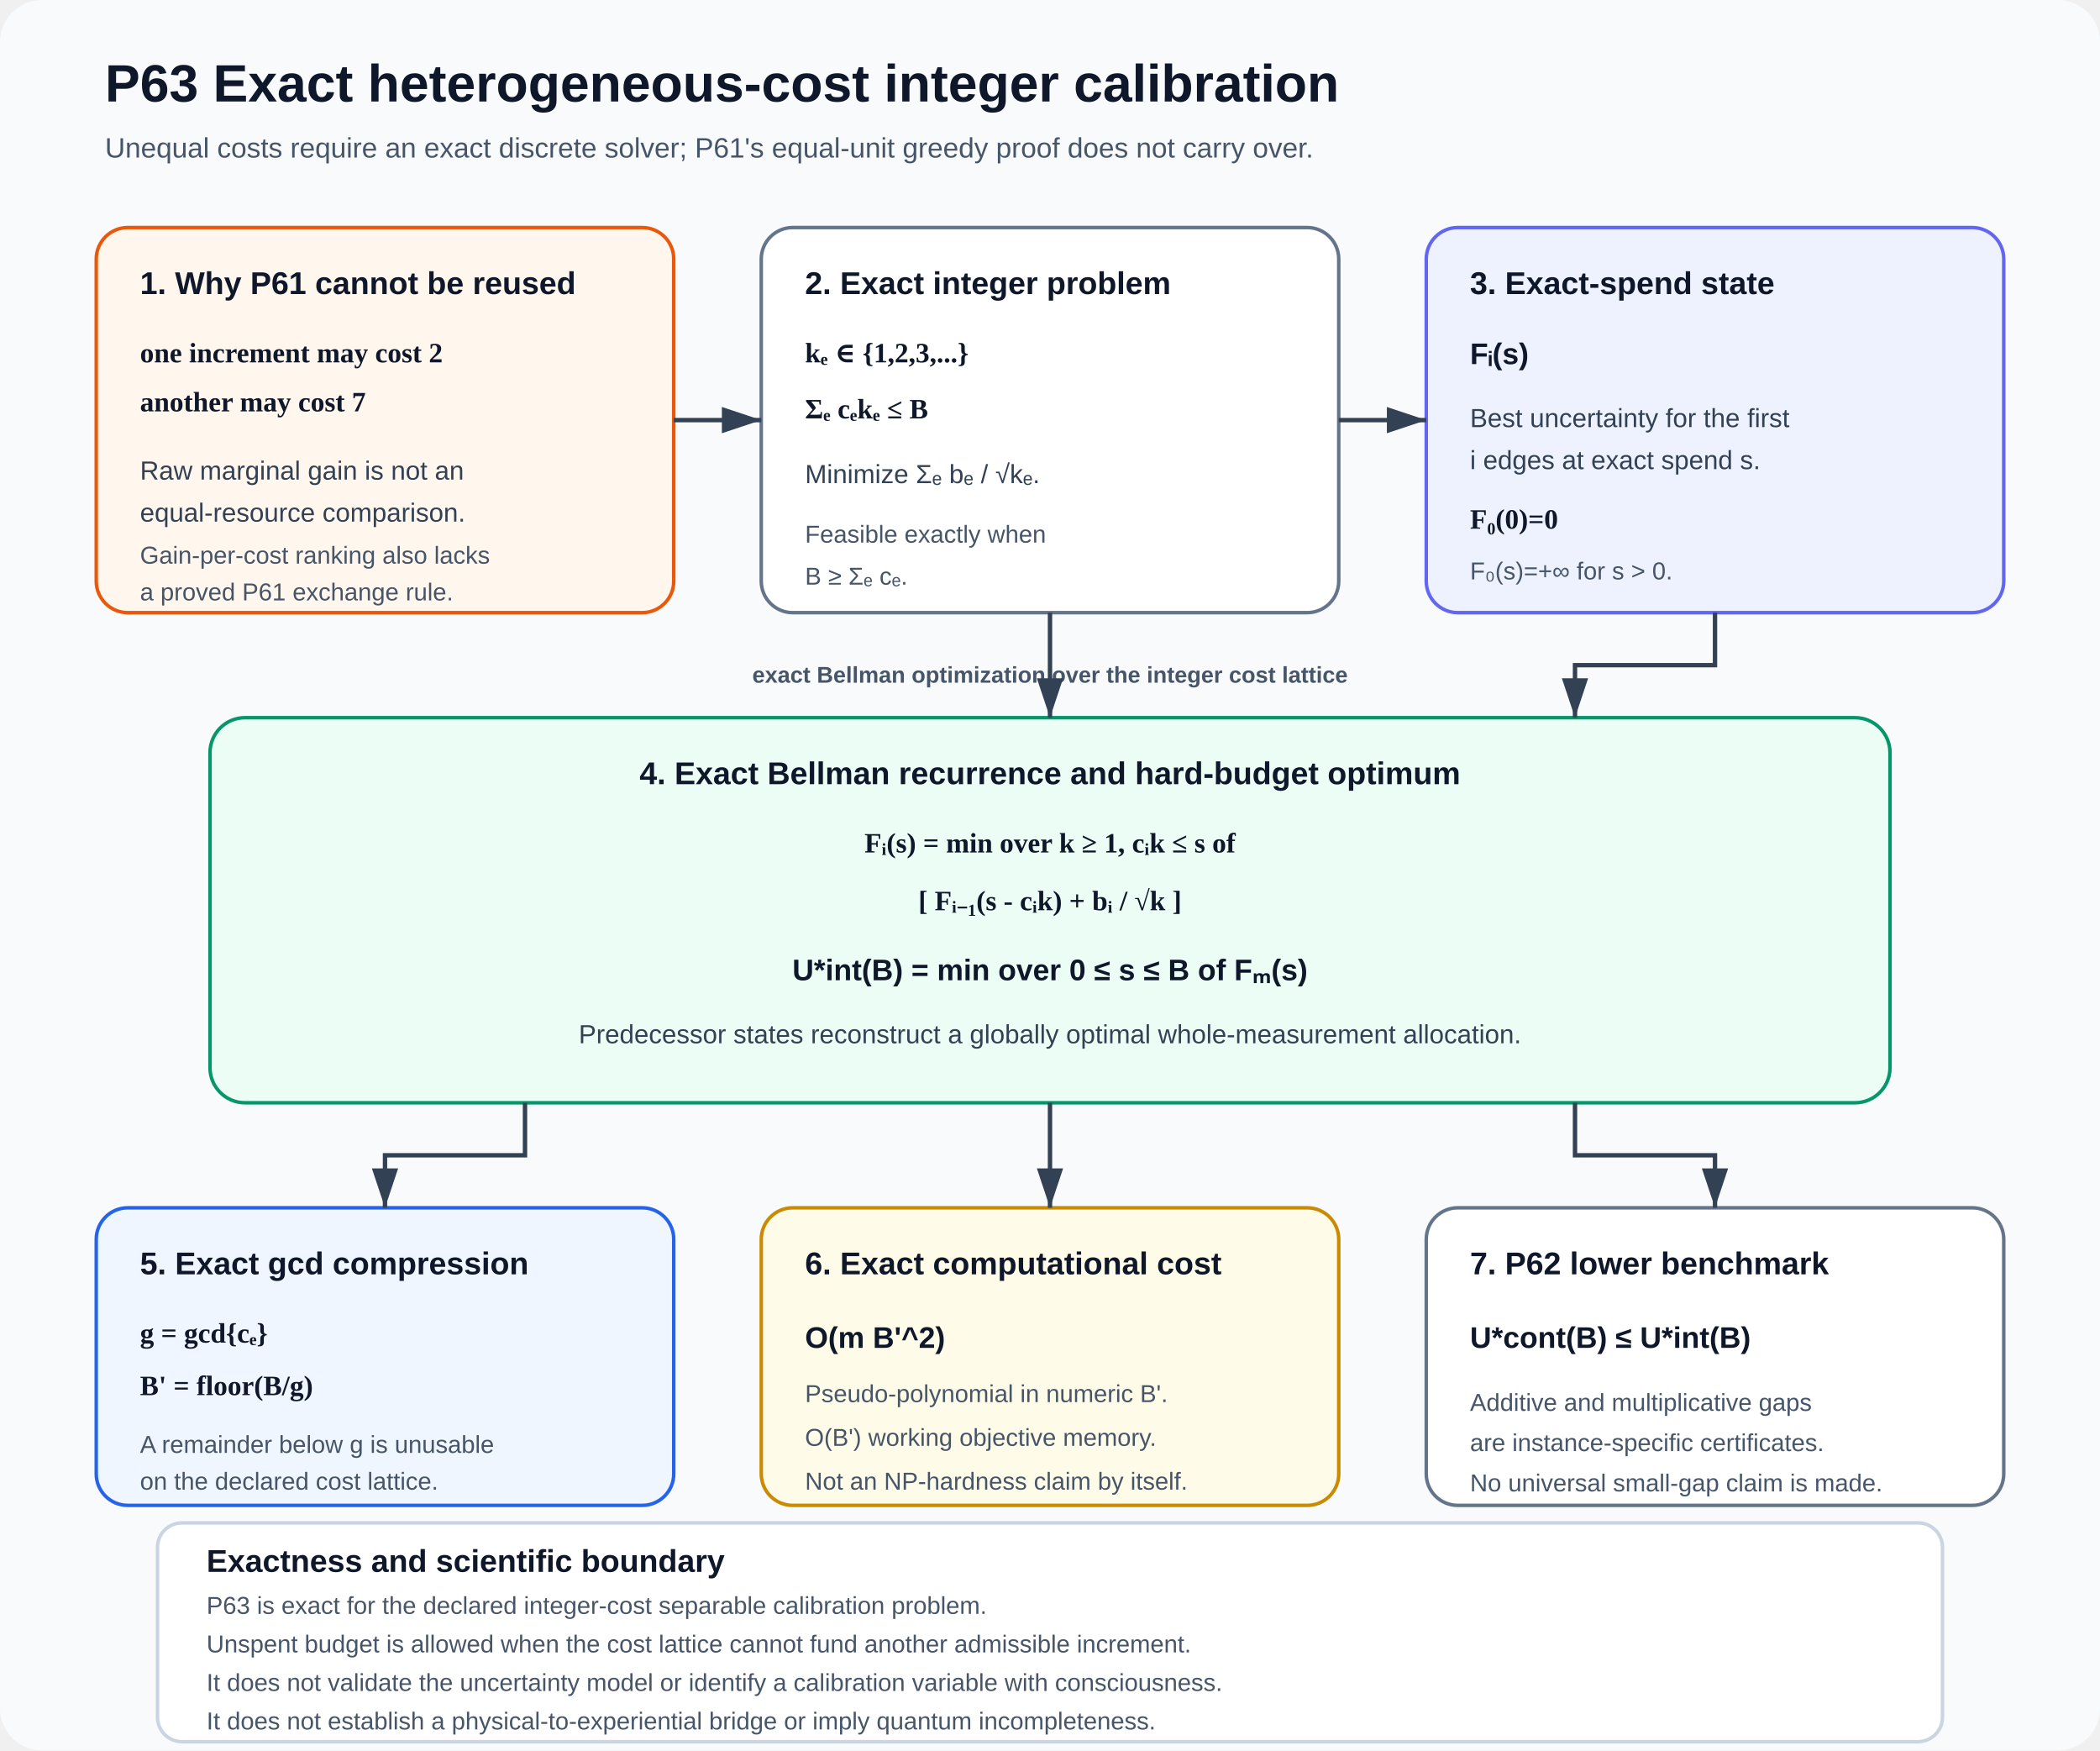
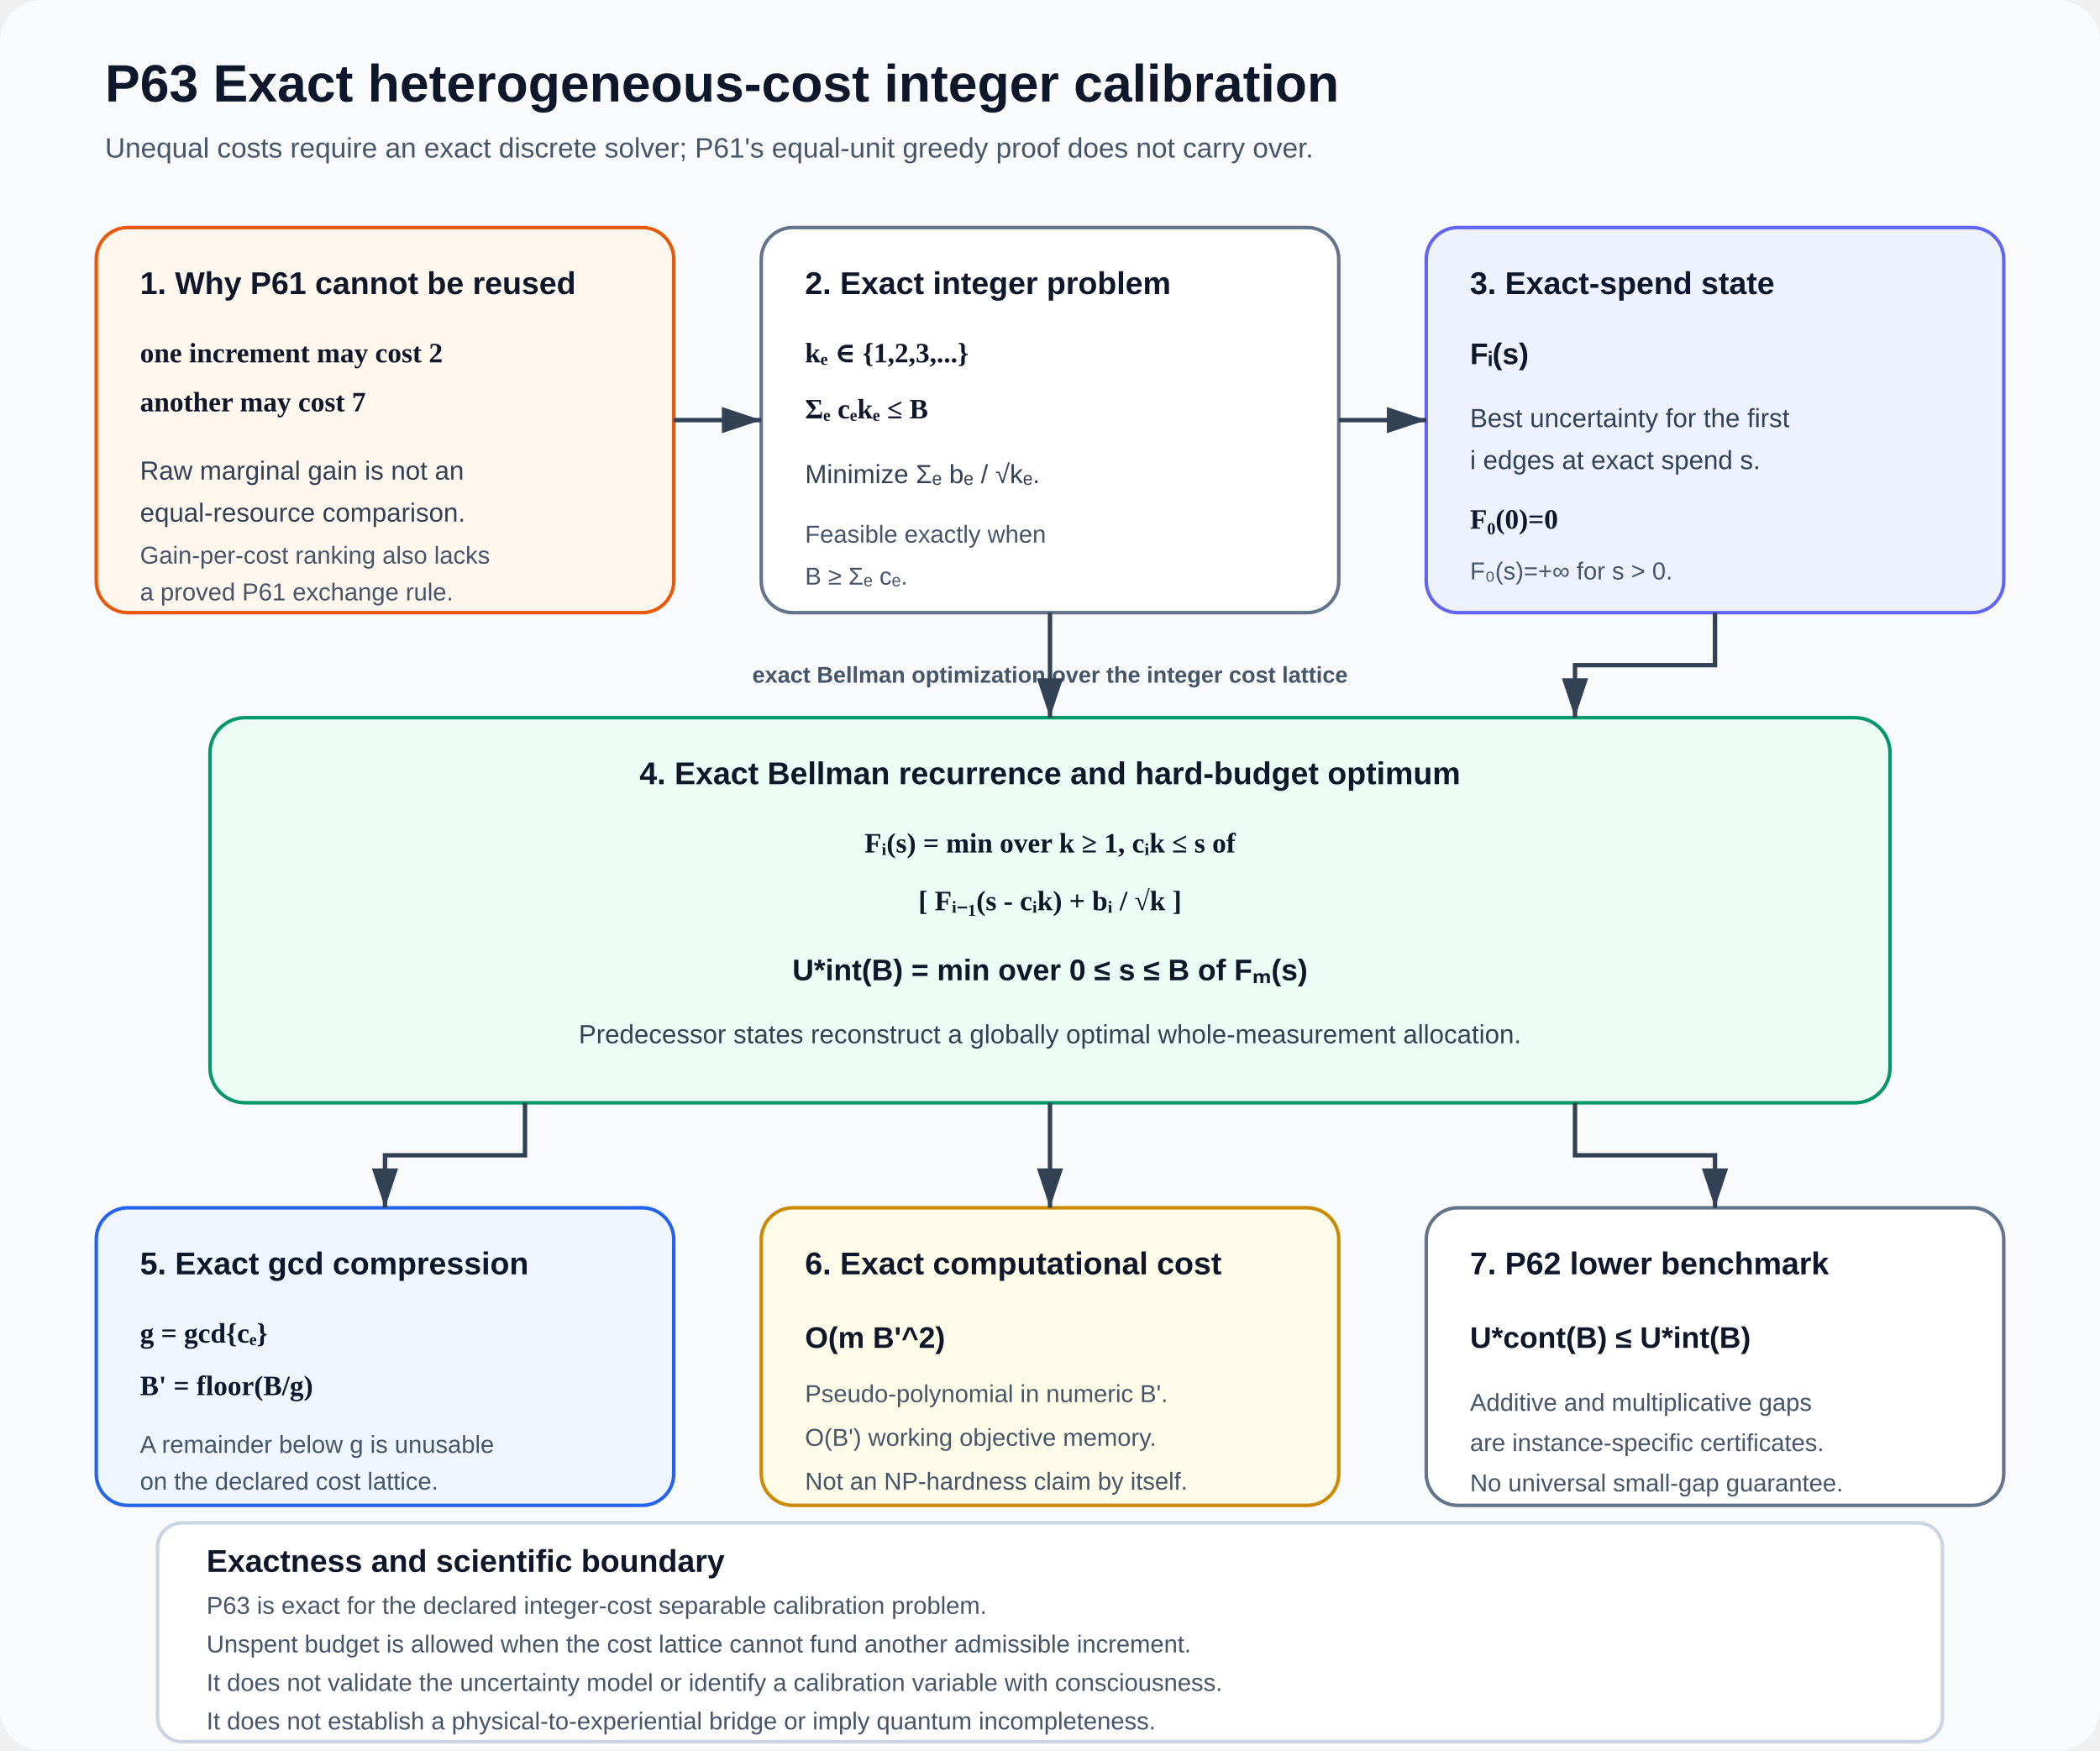
<svg xmlns="http://www.w3.org/2000/svg" width="1200" height="1000" viewBox="0 0 1200 1000" role="img" aria-labelledby="title desc">
  <defs>
    <marker id="arrow" markerWidth="10" markerHeight="10" refX="9" refY="3" orient="auto" markerUnits="strokeWidth">
      <path d="M0,0 L0,6 L9,3 z" fill="#334155" />
    </marker>
    <style>
      .title{font:700 30px Arial,sans-serif;fill:#0f172a}
      .subtitle{font:400 16px Arial,sans-serif;fill:#475569}
      .head{font:700 18px Arial,sans-serif;fill:#0f172a}
      .copy{font:400 15px Arial,sans-serif;fill:#334155}
      .small{font:400 14px Arial,sans-serif;fill:#475569}
      .eq{font:600 16px Georgia,'Times New Roman',serif;fill:#0f172a}
      .strong{font:700 17px Arial,sans-serif;fill:#0f172a}
      .route{font:700 13px Arial,sans-serif;fill:#475569}
      .arrow{stroke:#334155;stroke-width:2.5;fill:none;marker-end:url(#arrow)}
    </style>
  </defs>
  <rect width="1200" height="1000" rx="24" fill="#f8fafc" />
  <text x="60" y="58" class="title">P63  Exact heterogeneous-cost integer calibration</text>
  <text x="60" y="90" class="subtitle">Unequal costs require an exact discrete solver; P61's equal-unit greedy proof does not carry over.</text>
  <g id="block-greedy" data-x="55" data-y="130" data-w="330" data-h="220">
    <rect x="55" y="130" width="330" height="220" rx="18" fill="#fff7ed" stroke="#ea580c" stroke-width="2" />
    <text x="80" y="168" class="head">1. Why P61 cannot be reused</text>
    <text x="80" y="207" class="eq">one increment may cost 2</text>
    <text x="80" y="235" class="eq">another may cost 7</text>
    <text x="80" y="274" class="copy">Raw marginal gain is not an</text>
    <text x="80" y="298" class="copy">equal-resource comparison.</text>
    <text x="80" y="322" class="small">Gain-per-cost ranking also lacks</text>
    <text x="80" y="343" class="small">a proved P61 exchange rule.</text>
  </g>
  <g id="block-problem" data-x="435" data-y="130" data-w="330" data-h="220">
    <rect x="435" y="130" width="330" height="220" rx="18" fill="#ffffff" stroke="#64748b" stroke-width="2" />
    <text x="460" y="168" class="head">2. Exact integer problem</text>
    <text x="460" y="207" class="eq">kₑ ∈ {1,2,3,...}</text>
    <text x="460" y="239" class="eq">Σₑ cₑkₑ ≤ B</text>
    <text x="460" y="276" class="copy">Minimize Σₑ bₑ / √kₑ.</text>
    <text x="460" y="310" class="small">Feasible exactly when</text>
    <text x="460" y="334" class="small">B ≥ Σₑ cₑ.</text>
  </g>
  <g id="block-state" data-x="815" data-y="130" data-w="330" data-h="220">
    <rect x="815" y="130" width="330" height="220" rx="18" fill="#eef2ff" stroke="#6366f1" stroke-width="2" />
    <text x="840" y="168" class="head">3. Exact-spend state</text>
    <text x="840" y="208" class="strong">Fᵢ(s)</text>
    <text x="840" y="244" class="copy">Best uncertainty for the first</text>
    <text x="840" y="268" class="copy">i edges at exact spend s.</text>
    <text x="840" y="302" class="eq">F₀(0)=0</text>
    <text x="840" y="331" class="small">F₀(s)=+∞ for s &gt; 0.</text>
  </g>
  <path id="arrow-1" class="arrow" d="M385 240 H435" data-source="block-greedy" data-target="block-problem" />
  <path id="arrow-2" class="arrow" d="M765 240 H815" data-source="block-problem" data-target="block-state" />
  <text x="600" y="390" class="route" text-anchor="middle">exact Bellman optimization over the integer cost lattice</text>
  <g id="block-bellman" data-x="120" data-y="410" data-w="960" data-h="220">
    <rect x="120" y="410" width="960" height="220" rx="20" fill="#ecfdf5" stroke="#059669" stroke-width="2" />
    <text x="600" y="448" text-anchor="middle" class="head">4. Exact Bellman recurrence and hard-budget optimum</text>
    <text x="600" y="487" text-anchor="middle" class="eq">Fᵢ(s) = min over k ≥ 1, cᵢk ≤ s of</text>
    <text x="600" y="520" text-anchor="middle" class="eq">[ Fᵢ₋₁(s - cᵢk) + bᵢ / √k ]</text>
    <text x="600" y="560" text-anchor="middle" class="strong">U*int(B) = min over 0 ≤ s ≤ B of Fₘ(s)</text>
    <text x="600" y="596" text-anchor="middle" class="copy">Predecessor states reconstruct a globally optimal whole-measurement allocation.</text>
  </g>
  <path id="arrow-3" class="arrow" d="M600 350 V410" data-source="block-problem" data-target="block-bellman" />
  <path id="arrow-4" class="arrow" d="M980 350 V380 H900 V410" data-source="block-state" data-target="block-bellman" />
  <g id="block-gcd" data-x="55" data-y="690" data-w="330" data-h="170">
    <rect x="55" y="690" width="330" height="170" rx="18" fill="#eff6ff" stroke="#2563eb" stroke-width="2" />
    <text x="80" y="728" class="head">5. Exact gcd compression</text>
    <text x="80" y="767" class="eq">g = gcd{cₑ}</text>
    <text x="80" y="797" class="eq">B' = floor(B/g)</text>
    <text x="80" y="830" class="small">A remainder below g is unusable</text>
    <text x="80" y="851" class="small">on the declared cost lattice.</text>
  </g>
  <g id="block-complexity" data-x="435" data-y="690" data-w="330" data-h="170">
    <rect x="435" y="690" width="330" height="170" rx="18" fill="#fefce8" stroke="#ca8a04" stroke-width="2" />
    <text x="460" y="728" class="head">6. Exact computational cost</text>
    <text x="460" y="770" class="strong">O(m B'^2)</text>
    <text x="460" y="801" class="small">Pseudo-polynomial in numeric B'.</text>
    <text x="460" y="826" class="small">O(B') working objective memory.</text>
    <text x="460" y="851" class="small">Not an NP-hardness claim by itself.</text>
  </g>
  <g id="block-benchmark" data-x="815" data-y="690" data-w="330" data-h="170">
    <rect x="815" y="690" width="330" height="170" rx="18" fill="#ffffff" stroke="#64748b" stroke-width="2" />
    <text x="840" y="728" class="head">7. P62 lower benchmark</text>
    <text x="840" y="770" class="strong">U*cont(B) ≤ U*int(B)</text>
    <text x="840" y="806" class="small">Additive and multiplicative gaps</text>
    <text x="840" y="829" class="small">are instance-specific certificates.</text>
-     <text x="840" y="852" class="small">No universal small-gap claim is made.</text>
+     <text x="840" y="852" class="small">No universal small-gap guarantee.</text>
  </g>
  <path id="arrow-5" class="arrow" d="M300 630 V660 H220 V690" data-source="block-bellman" data-target="block-gcd" />
  <path id="arrow-6" class="arrow" d="M600 630 V690" data-source="block-bellman" data-target="block-complexity" />
  <path id="arrow-7" class="arrow" d="M900 630 V660 H980 V690" data-source="block-bellman" data-target="block-benchmark" />
  <g id="block-boundary" data-x="90" data-y="870" data-w="1020" data-h="125">
    <rect x="90" y="870" width="1020" height="125" rx="14" fill="#ffffff" stroke="#cbd5e1" stroke-width="2" />
    <text x="118" y="898" class="head">Exactness and scientific boundary</text>
    <text x="118" y="922" class="small">P63 is exact for the declared integer-cost separable calibration problem.</text>
    <text x="118" y="944" class="small">Unspent budget is allowed when the cost lattice cannot fund another admissible increment.</text>
    <text x="118" y="966" class="small">It does not validate the uncertainty model or identify a calibration variable with consciousness.</text>
    <text x="118" y="988" class="small">It does not establish a physical-to-experiential bridge or imply quantum incompleteness.</text>
  </g>
</svg>
